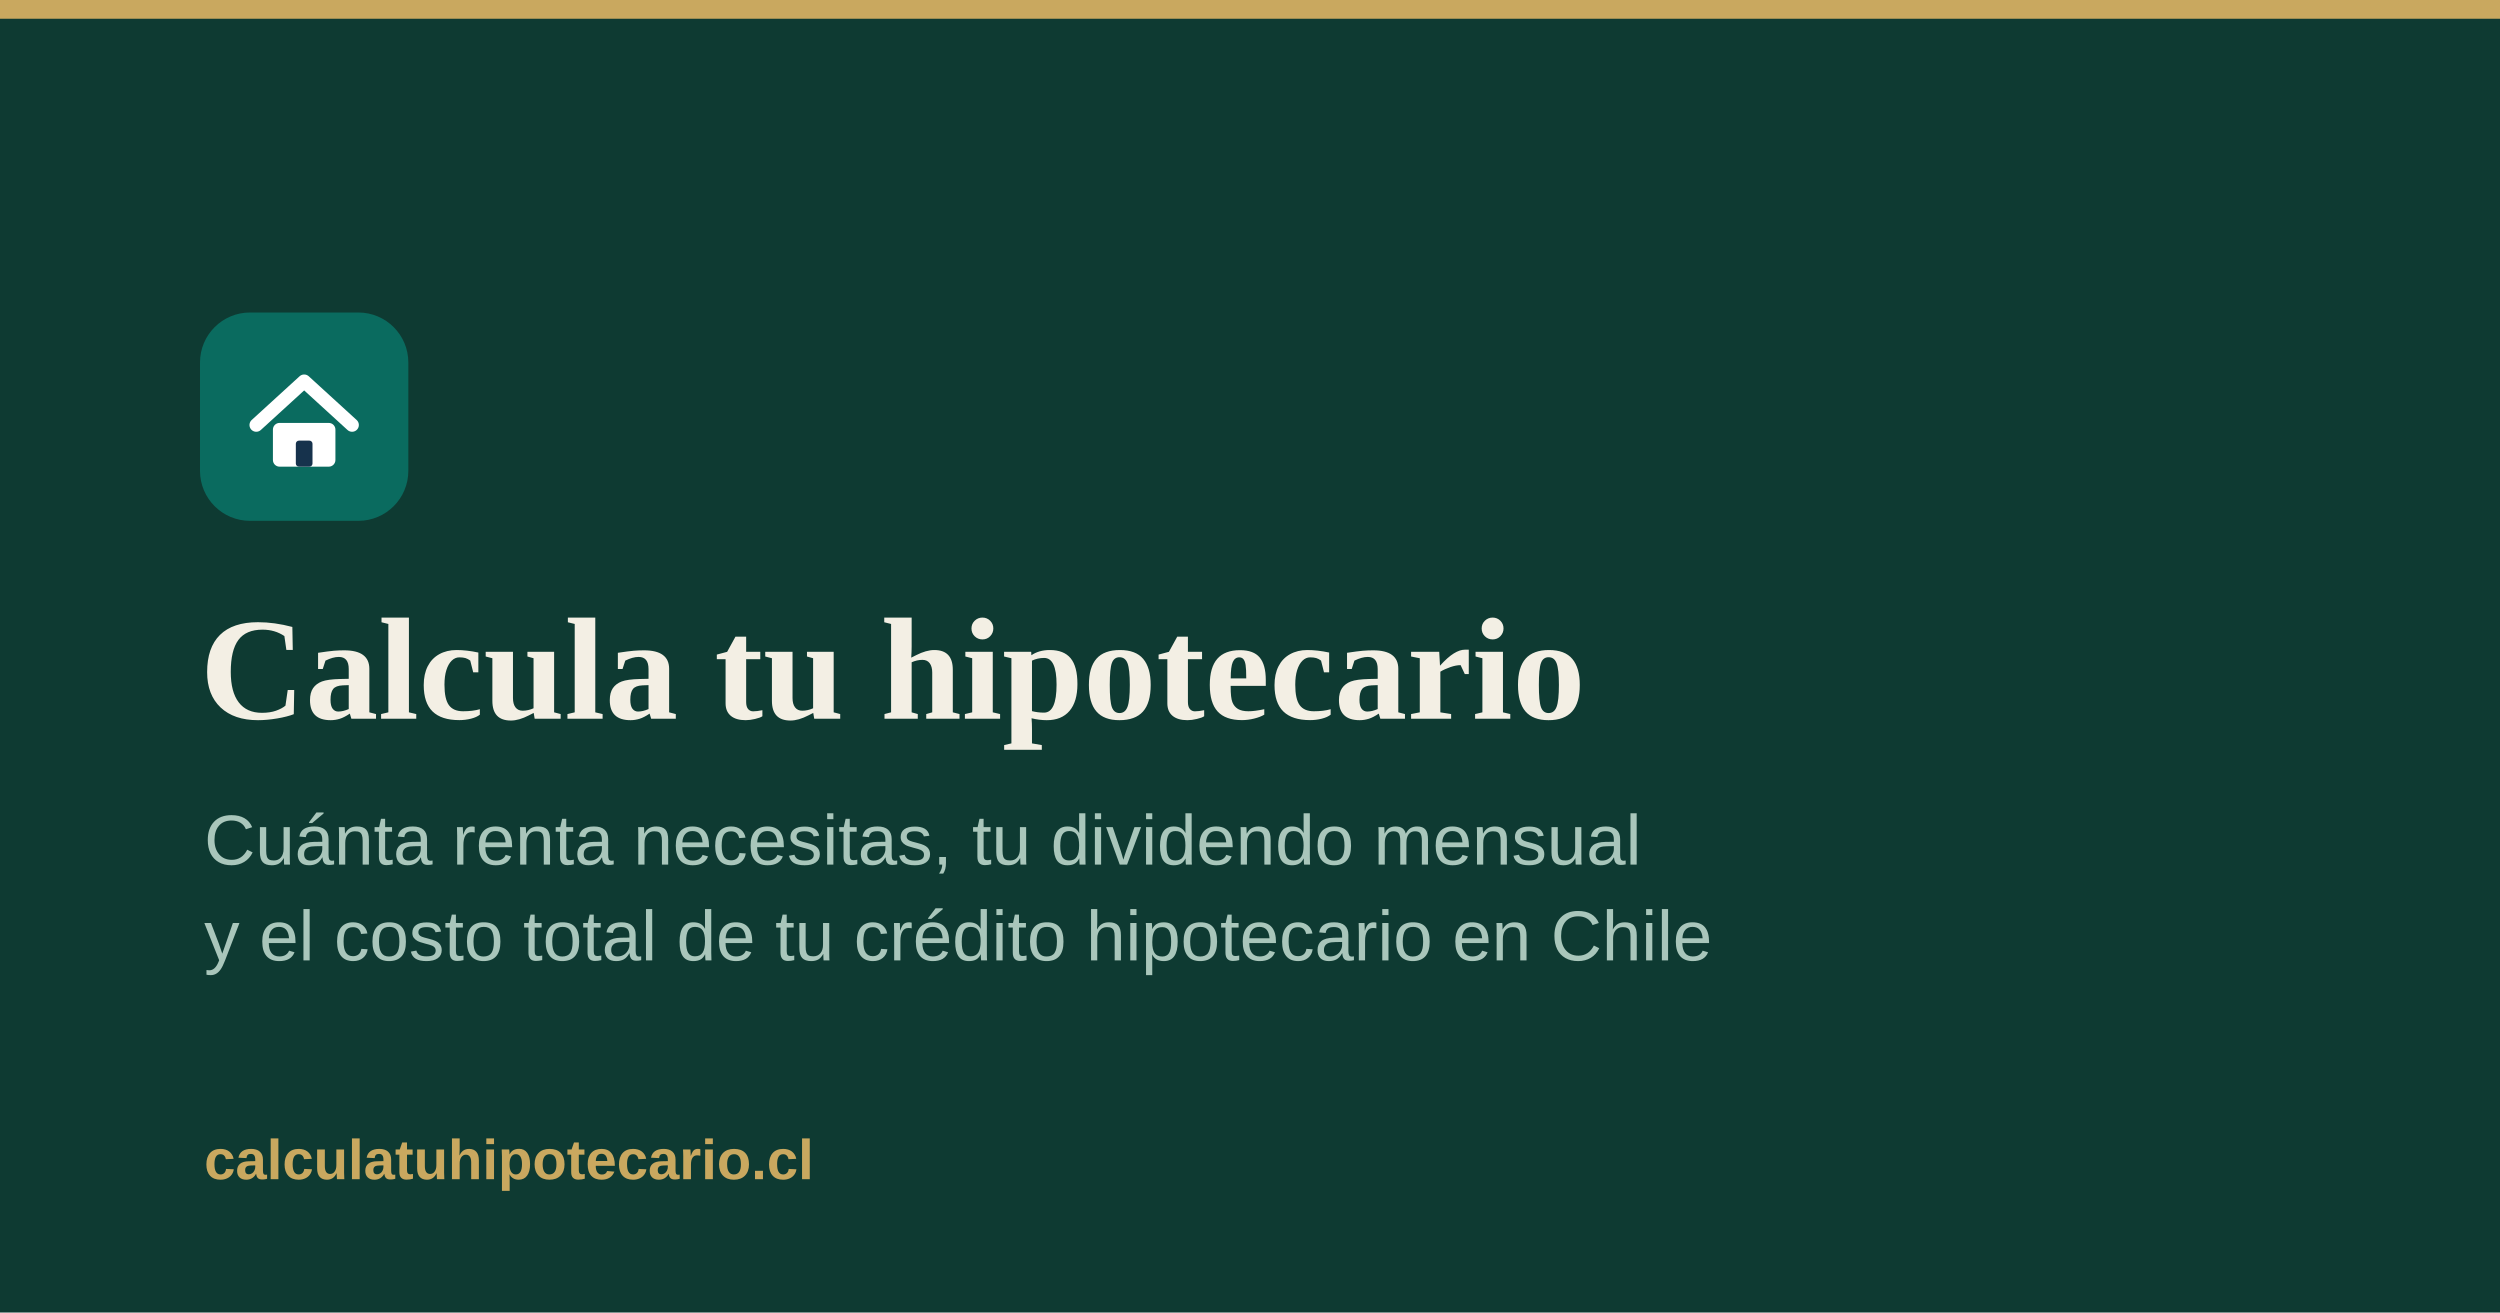
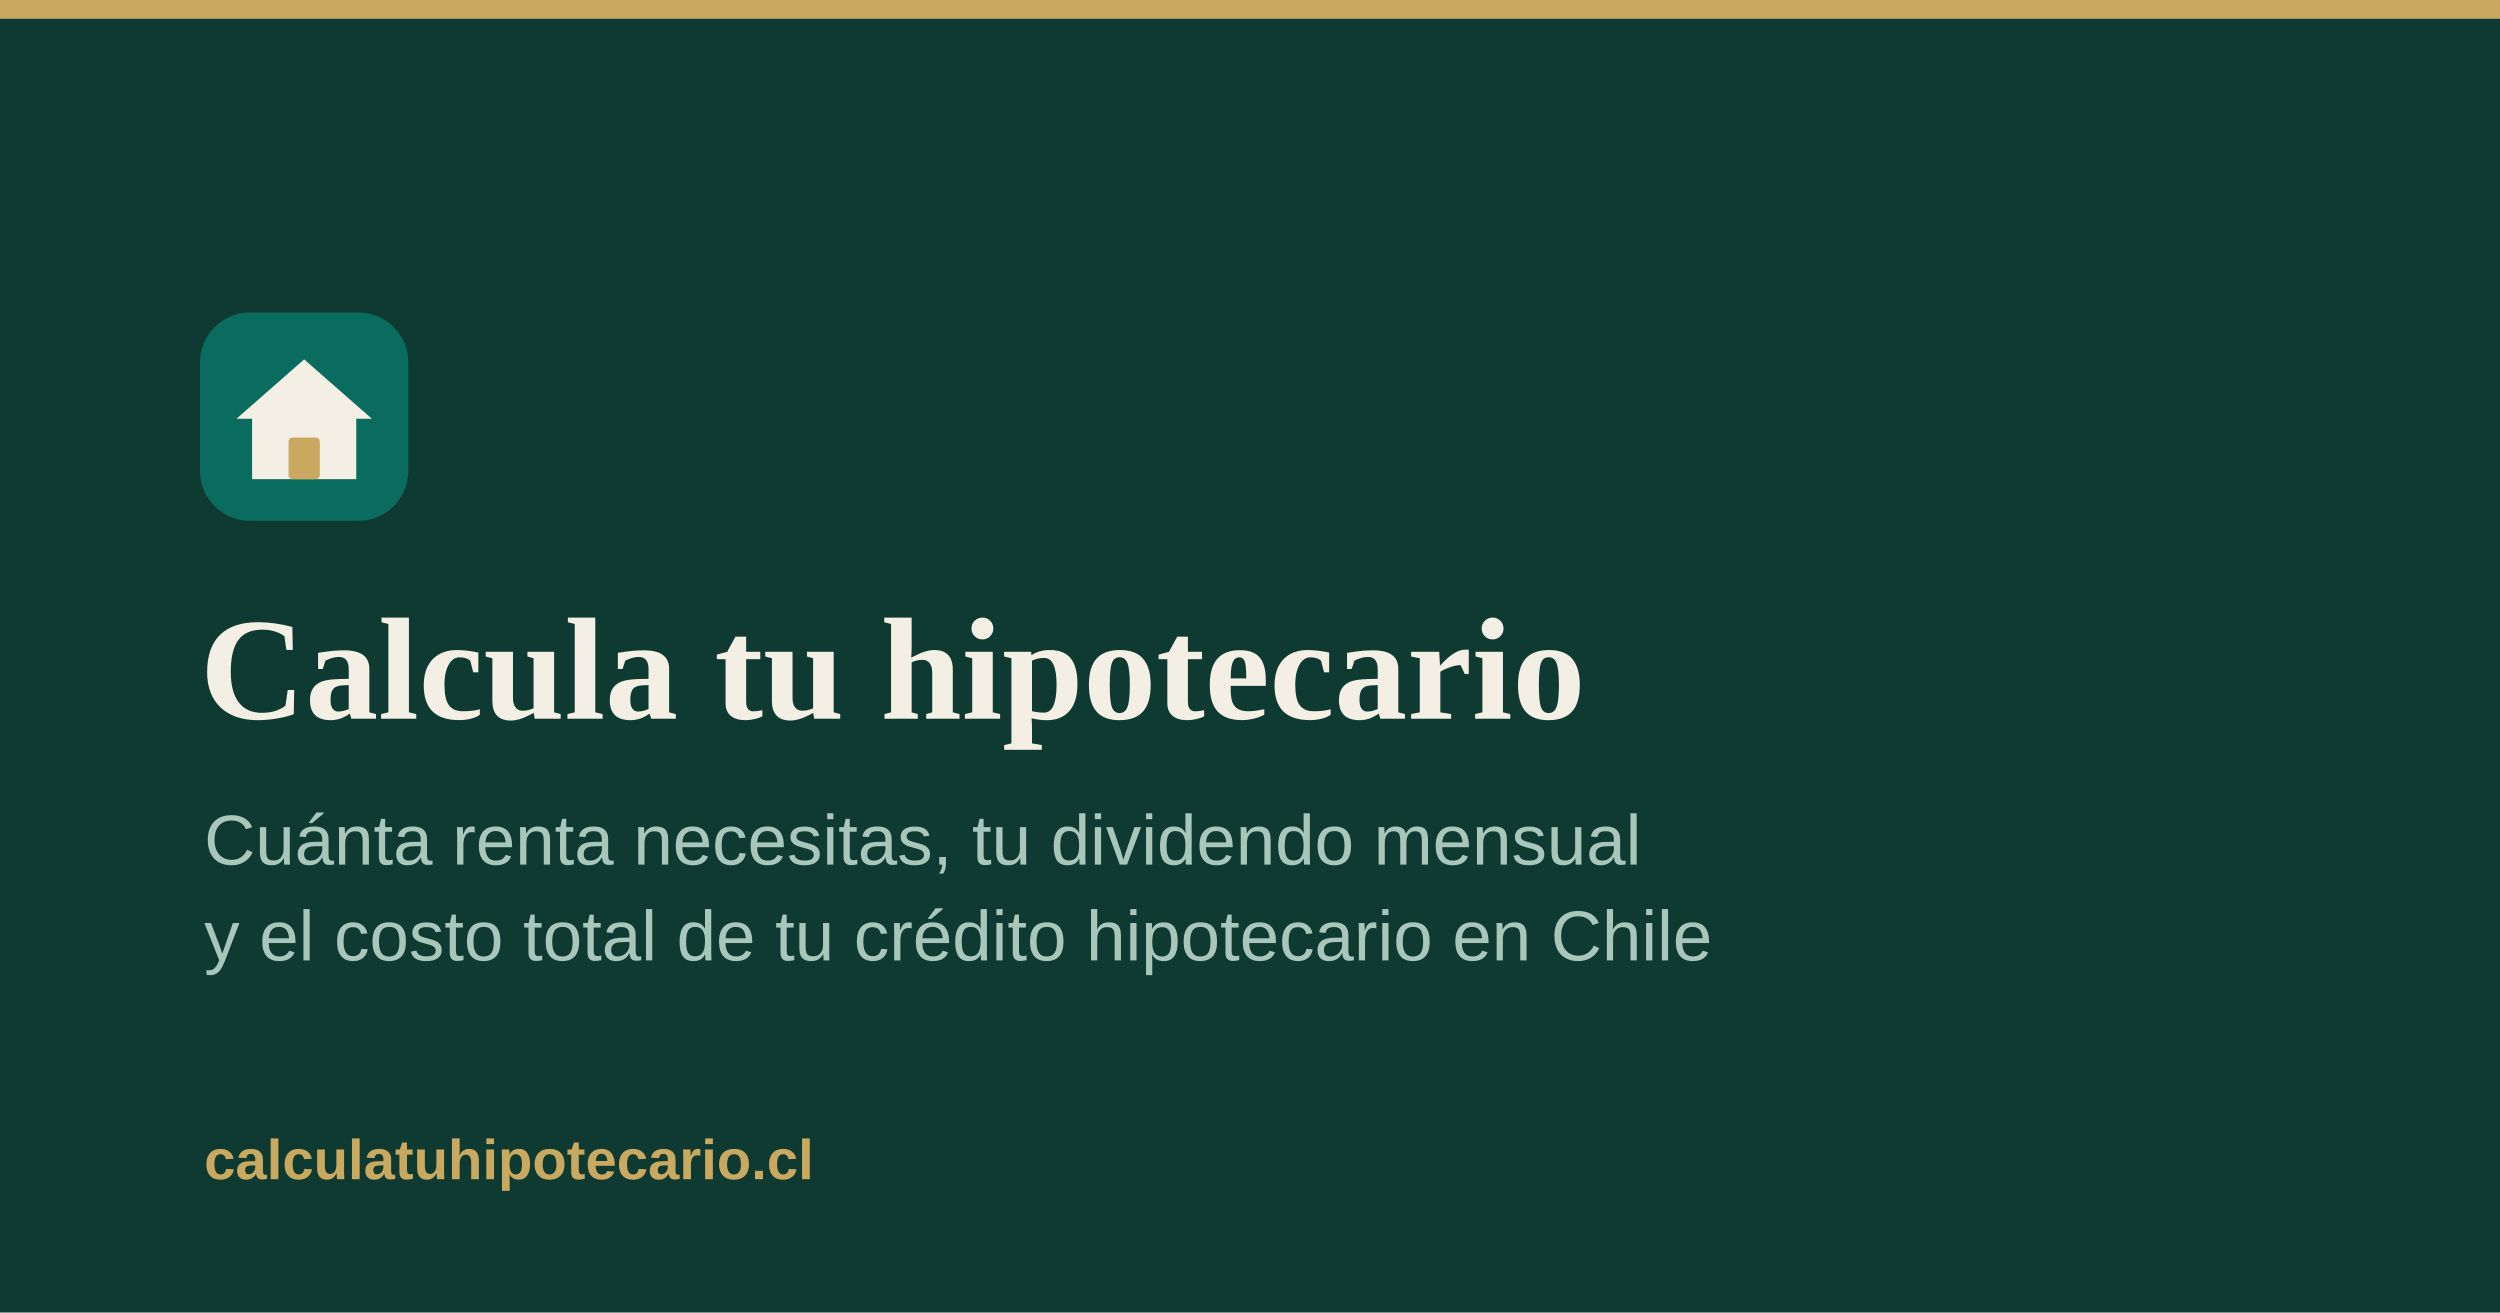
<svg xmlns="http://www.w3.org/2000/svg" width="1200" height="630" viewBox="0 0 1200 630">
  <rect width="1200" height="630" fill="#0e3a32" />
  <rect width="1200" height="9" fill="#c9a85f" />
  <g transform="translate(96,150)">
    <rect width="100" height="100" rx="24" fill="#0a6b5f" />
-     <path d="M27 54 L50 33 L73 54" fill="none" stroke="#ffffff" stroke-width="6.5" stroke-linecap="round" stroke-linejoin="round" />
-     <rect x="35" y="53" width="30" height="21" rx="3.2" fill="#ffffff" />
-     <rect x="46" y="61.5" width="8" height="12.5" rx="1.5" fill="#16324c" />
+     <path d="M17.5 51 L50 22.5 L82.5 51 Z" fill="#f3efe4" />
+     <rect x="25" y="48.5" width="50" height="31.5" fill="#f3efe4" />
+     <rect x="42.5" y="60" width="15" height="20" rx="2" fill="#c9a85f" />
  </g>
  <text x="96" y="345" font-family="Georgia, 'Times New Roman', serif" font-size="70" font-weight="700" fill="#f3efe4">Calcula tu hipotecario</text>
  <text x="98" y="415" font-family="system-ui, Arial, sans-serif" font-size="34" fill="#a9c6bb">Cuánta renta necesitas, tu dividendo mensual</text>
  <text x="98" y="461" font-family="system-ui, Arial, sans-serif" font-size="34" fill="#a9c6bb">y el costo total de tu crédito hipotecario en Chile</text>
  <text x="98" y="566" font-family="system-ui, Arial, sans-serif" font-size="27" font-weight="600" fill="#c9a85f">calculatuhipotecario.cl</text>
</svg>
